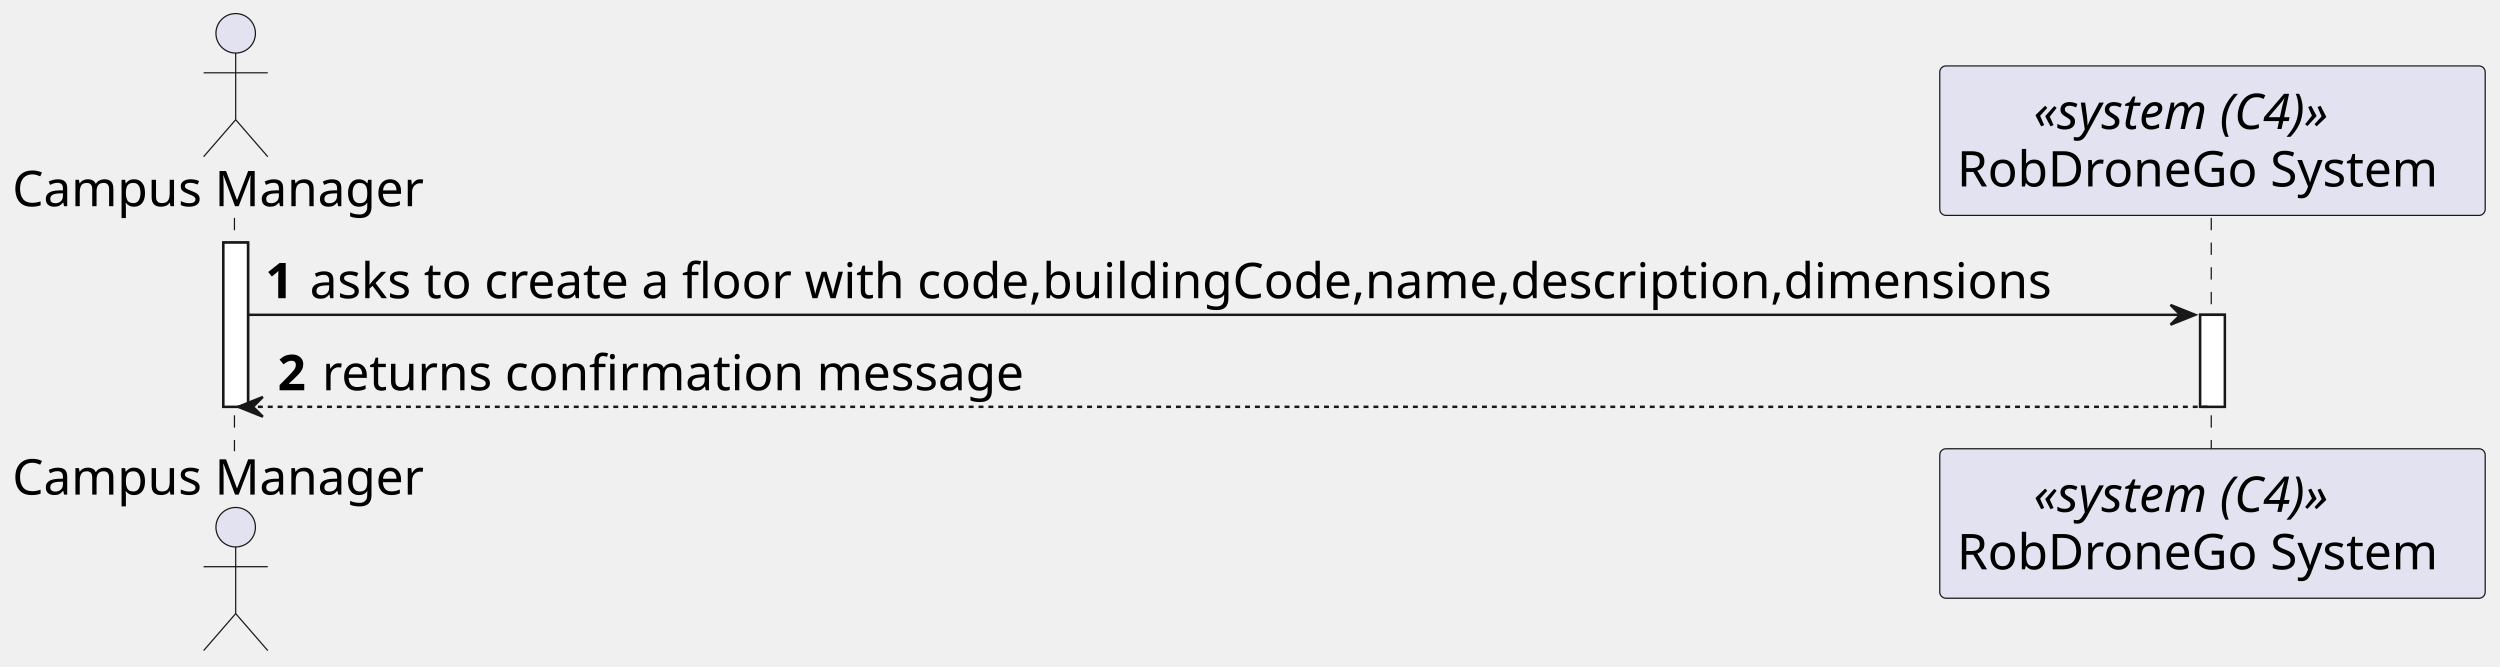
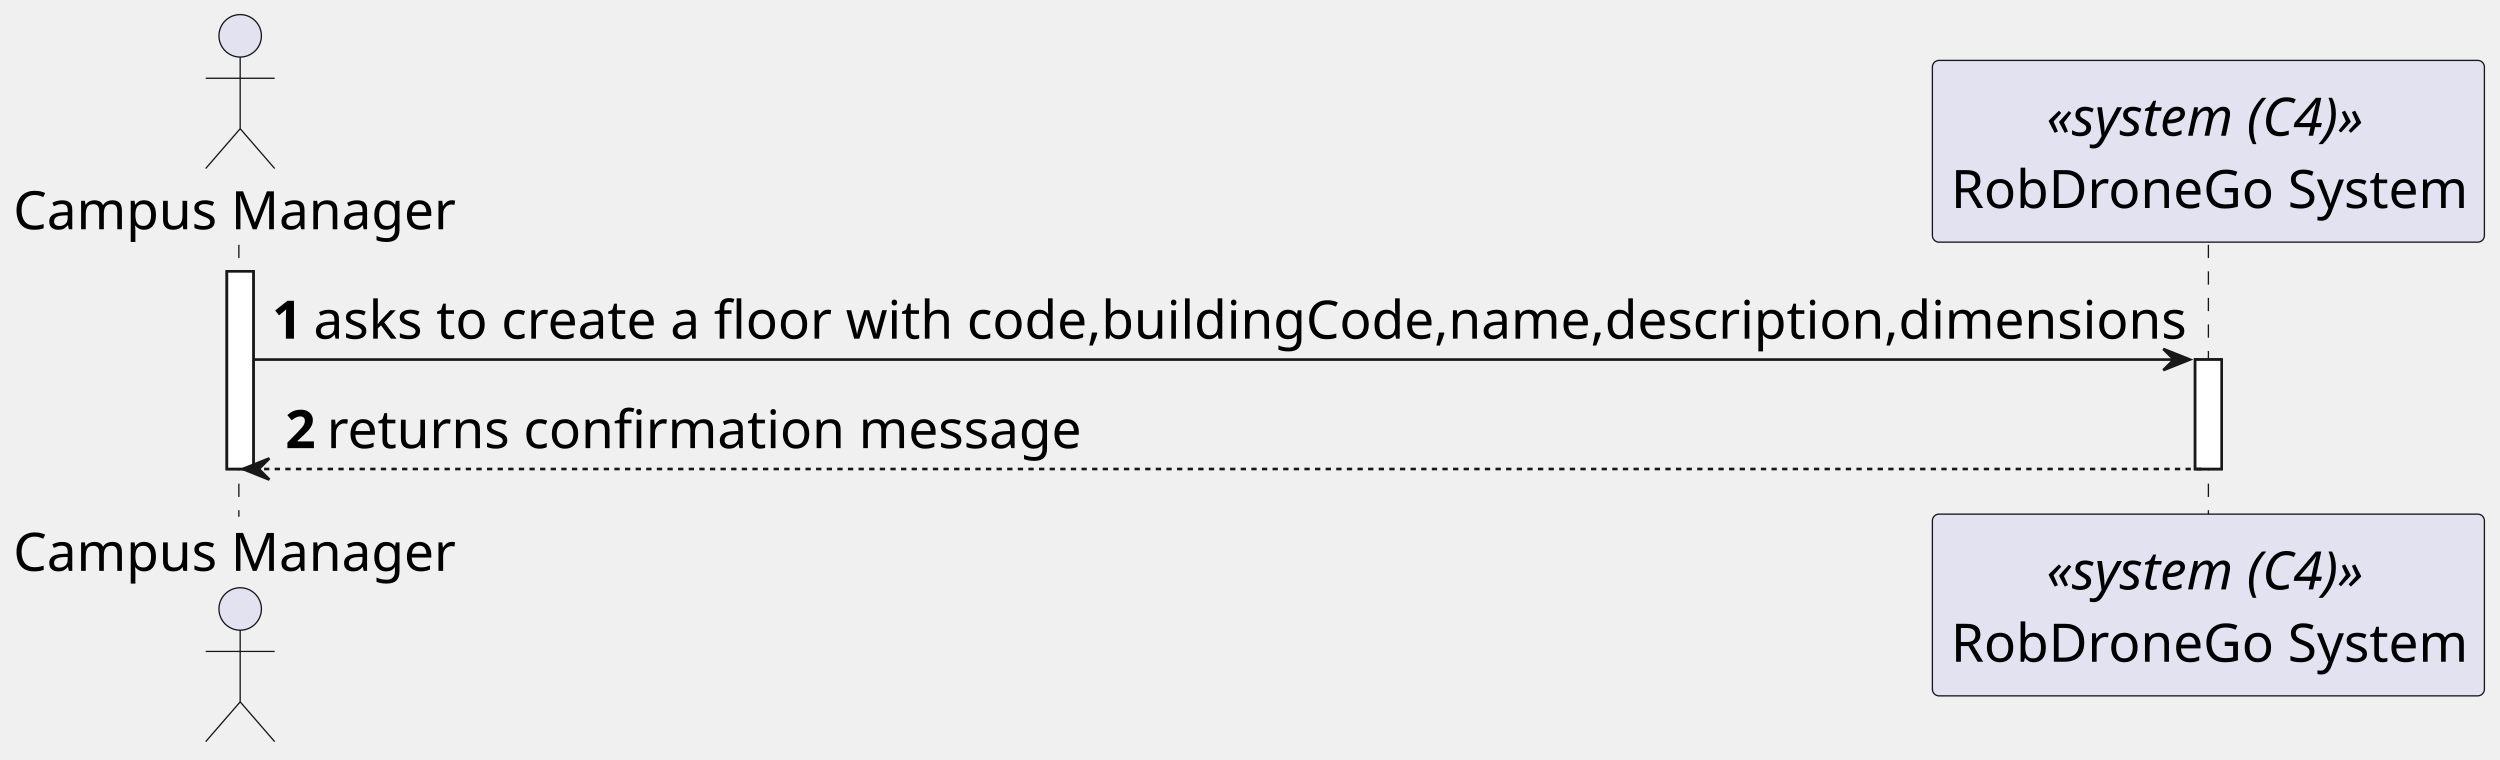
- <svg xmlns="http://www.w3.org/2000/svg" contentStyleType="text/css" height="270px" preserveAspectRatio="none" style="width:1013px;height:270px;background:#FFFFFF;" version="1.1" viewBox="0 0 1013 270" width="1013px" zoomAndPan="magnify">
+ <svg xmlns="http://www.w3.org/2000/svg" contentStyleType="text/css" height="286px" preserveAspectRatio="none" style="width:942px;height:286px;background:#FFFFFF;" version="1.1" viewBox="0 0 942 286" width="942px" zoomAndPan="magnify">
  <defs />
  <g>
-     <rect fill="#FFFFFF" height="66.562" style="stroke:#181818;stroke-width:1.0;" width="10" x="90.5" y="98.281" />
-     <rect fill="#FFFFFF" height="37.281" style="stroke:#181818;stroke-width:1.0;" width="10" x="891.5" y="127.562" />
-     <line style="stroke:#181818;stroke-width:0.5;stroke-dasharray:5.0,5.0;" x1="95" x2="95" y1="88.281" y2="182.844" />
-     <line style="stroke:#181818;stroke-width:0.5;stroke-dasharray:5.0,5.0;" x1="896" x2="896" y1="88.281" y2="182.844" />
-     <text fill="#000000" font-family="sans-serif" font-size="20" lengthAdjust="spacing" textLength="175" x="5" y="83.564">Campus Manager</text>
-     <ellipse cx="95.5" cy="13.5" fill="#E2E2F0" rx="8" ry="8" style="stroke:#181818;stroke-width:0.5;" />
-     <path d="M95.5,21.5 L95.5,48.5 M82.5,29.5 L108.5,29.5 M95.5,48.5 L82.5,63.5 M95.5,48.5 L108.5,63.5 " fill="none" style="stroke:#181818;stroke-width:0.5;" />
-     <text fill="#000000" font-family="sans-serif" font-size="20" lengthAdjust="spacing" textLength="175" x="5" y="200.408">Campus Manager</text>
-     <ellipse cx="95.5" cy="213.625" fill="#E2E2F0" rx="8" ry="8" style="stroke:#181818;stroke-width:0.5;" />
-     <path d="M95.5,221.625 L95.5,248.625 M82.5,229.625 L108.5,229.625 M95.5,248.625 L82.5,263.625 M95.5,248.625 L108.5,263.625 " fill="none" style="stroke:#181818;stroke-width:0.5;" />
-     <rect fill="#E2E2F0" height="60.562" rx="2.5" ry="2.5" style="stroke:#181818;stroke-width:0.5;" width="221" x="786" y="26.719" />
-     <text fill="#000000" font-family="sans-serif" font-size="20" font-style="italic" lengthAdjust="spacing" textLength="145" x="824" y="52.283">«system (C4)»</text>
-     <text fill="#000000" font-family="sans-serif" font-size="20" lengthAdjust="spacing" textLength="207" x="793" y="75.564">RobDroneGo System</text>
-     <rect fill="#E2E2F0" height="60.562" rx="2.5" ry="2.5" style="stroke:#181818;stroke-width:0.5;" width="221" x="786" y="181.844" />
-     <text fill="#000000" font-family="sans-serif" font-size="20" font-style="italic" lengthAdjust="spacing" textLength="145" x="824" y="207.408">«system (C4)»</text>
-     <text fill="#000000" font-family="sans-serif" font-size="20" lengthAdjust="spacing" textLength="207" x="793" y="230.69">RobDroneGo System</text>
-     <rect fill="#FFFFFF" height="66.562" style="stroke:#181818;stroke-width:1.0;" width="10" x="90.5" y="98.281" />
-     <rect fill="#FFFFFF" height="37.281" style="stroke:#181818;stroke-width:1.0;" width="10" x="891.5" y="127.562" />
-     <polygon fill="#181818" points="879.5,123.562,889.5,127.562,879.5,131.562,883.5,127.562" style="stroke:#181818;stroke-width:1.0;" />
-     <line style="stroke:#181818;stroke-width:1.0;" x1="100.5" x2="885.5" y1="127.562" y2="127.562" />
-     <text fill="#000000" font-family="sans-serif" font-size="20" font-weight="bold" lengthAdjust="spacing" textLength="14" x="107.5" y="120.846">1</text>
-     <text fill="#000000" font-family="sans-serif" font-size="20" lengthAdjust="spacing" textLength="754" x="125.5" y="120.846">asks to create a floor with code,buildingCode,name,description,dimensions</text>
-     <polygon fill="#181818" points="106.5,160.844,96.5,164.844,106.5,168.844,102.5,164.844" style="stroke:#181818;stroke-width:1.0;" />
-     <line style="stroke:#181818;stroke-width:1.0;stroke-dasharray:2.0,2.0;" x1="100.5" x2="895.5" y1="164.844" y2="164.844" />
-     <text fill="#000000" font-family="sans-serif" font-size="20" font-weight="bold" lengthAdjust="spacing" textLength="14" x="112.5" y="158.127">2</text>
-     <text fill="#000000" font-family="sans-serif" font-size="20" lengthAdjust="spacing" textLength="301" x="130.5" y="158.127">returns confirmation message</text>
+     <rect fill="#FFFFFF" height="74.48" style="stroke:#181818;stroke-width:1.0;" width="10" x="85.5" y="102.24" />
+     <rect fill="#FFFFFF" height="41.24" style="stroke:#181818;stroke-width:1.0;" width="10" x="827.125" y="135.48" />
+     <line style="stroke:#181818;stroke-width:0.5;stroke-dasharray:5.0,5.0;" x1="90" x2="90" y1="92.24" y2="194.72" />
+     <line style="stroke:#181818;stroke-width:0.5;stroke-dasharray:5.0,5.0;" x1="832.125" x2="832.125" y1="92.24" y2="194.72" />
+     <text fill="#000000" font-family="sans-serif" font-size="20" lengthAdjust="spacing" textLength="165" x="5" y="86.38">Campus Manager</text>
+     <ellipse cx="90.5" cy="13.5" fill="#E2E2F0" rx="8" ry="8" style="stroke:#181818;stroke-width:0.5;" />
+     <path d="M90.5,21.5 L90.5,48.5 M77.5,29.5 L103.5,29.5 M90.5,48.5 L77.5,63.5 M90.5,48.5 L103.5,63.5 " fill="none" style="stroke:#181818;stroke-width:0.5;" />
+     <text fill="#000000" font-family="sans-serif" font-size="20" lengthAdjust="spacing" textLength="165" x="5" y="215.1">Campus Manager</text>
+     <ellipse cx="90.5" cy="229.46" fill="#E2E2F0" rx="8" ry="8" style="stroke:#181818;stroke-width:0.5;" />
+     <path d="M90.5,237.46 L90.5,264.46 M77.5,245.46 L103.5,245.46 M90.5,264.46 L77.5,279.46 M90.5,264.46 L103.5,279.46 " fill="none" style="stroke:#181818;stroke-width:0.5;" />
+     <rect fill="#E2E2F0" height="68.48" rx="2.5" ry="2.5" style="stroke:#181818;stroke-width:0.5;" width="208" x="728.125" y="22.76" />
+     <text fill="#000000" font-family="sans-serif" font-size="20" font-style="italic" lengthAdjust="spacing" textLength="122" x="771.125" y="51.14">«system (C4)»</text>
+     <text fill="#000000" font-family="sans-serif" font-size="20" lengthAdjust="spacing" textLength="194" x="735.125" y="78.38">RobDroneGo System</text>
+     <rect fill="#E2E2F0" height="68.48" rx="2.5" ry="2.5" style="stroke:#181818;stroke-width:0.5;" width="208" x="728.125" y="193.72" />
+     <text fill="#000000" font-family="sans-serif" font-size="20" font-style="italic" lengthAdjust="spacing" textLength="122" x="771.125" y="222.1">«system (C4)»</text>
+     <text fill="#000000" font-family="sans-serif" font-size="20" lengthAdjust="spacing" textLength="194" x="735.125" y="249.34">RobDroneGo System</text>
+     <rect fill="#FFFFFF" height="74.48" style="stroke:#181818;stroke-width:1.0;" width="10" x="85.5" y="102.24" />
+     <rect fill="#FFFFFF" height="41.24" style="stroke:#181818;stroke-width:1.0;" width="10" x="827.125" y="135.48" />
+     <polygon fill="#181818" points="815.125,131.48,825.125,135.48,815.125,139.48,819.125,135.48" style="stroke:#181818;stroke-width:1.0;" />
+     <line style="stroke:#181818;stroke-width:1.0;" x1="95.5" x2="821.125" y1="135.48" y2="135.48" />
+     <text fill="#000000" font-family="sans-serif" font-size="20" font-weight="bold" lengthAdjust="spacing" textLength="11.625" x="102.5" y="127.62">1</text>
+     <text fill="#000000" font-family="sans-serif" font-size="20" lengthAdjust="spacing" textLength="697" x="118.125" y="127.62">asks to create a floor with code,buildingCode,name,description,dimensions</text>
+     <polygon fill="#181818" points="101.5,172.72,91.5,176.72,101.5,180.72,97.5,176.72" style="stroke:#181818;stroke-width:1.0;" />
+     <line style="stroke:#181818;stroke-width:1.0;stroke-dasharray:2.0,2.0;" x1="95.5" x2="831.125" y1="176.72" y2="176.72" />
+     <text fill="#000000" font-family="sans-serif" font-size="20" font-weight="bold" lengthAdjust="spacing" textLength="11.625" x="107.5" y="168.86">2</text>
+     <text fill="#000000" font-family="sans-serif" font-size="20" lengthAdjust="spacing" textLength="282" x="123.125" y="168.86">returns confirmation message</text>
  </g>
</svg>
